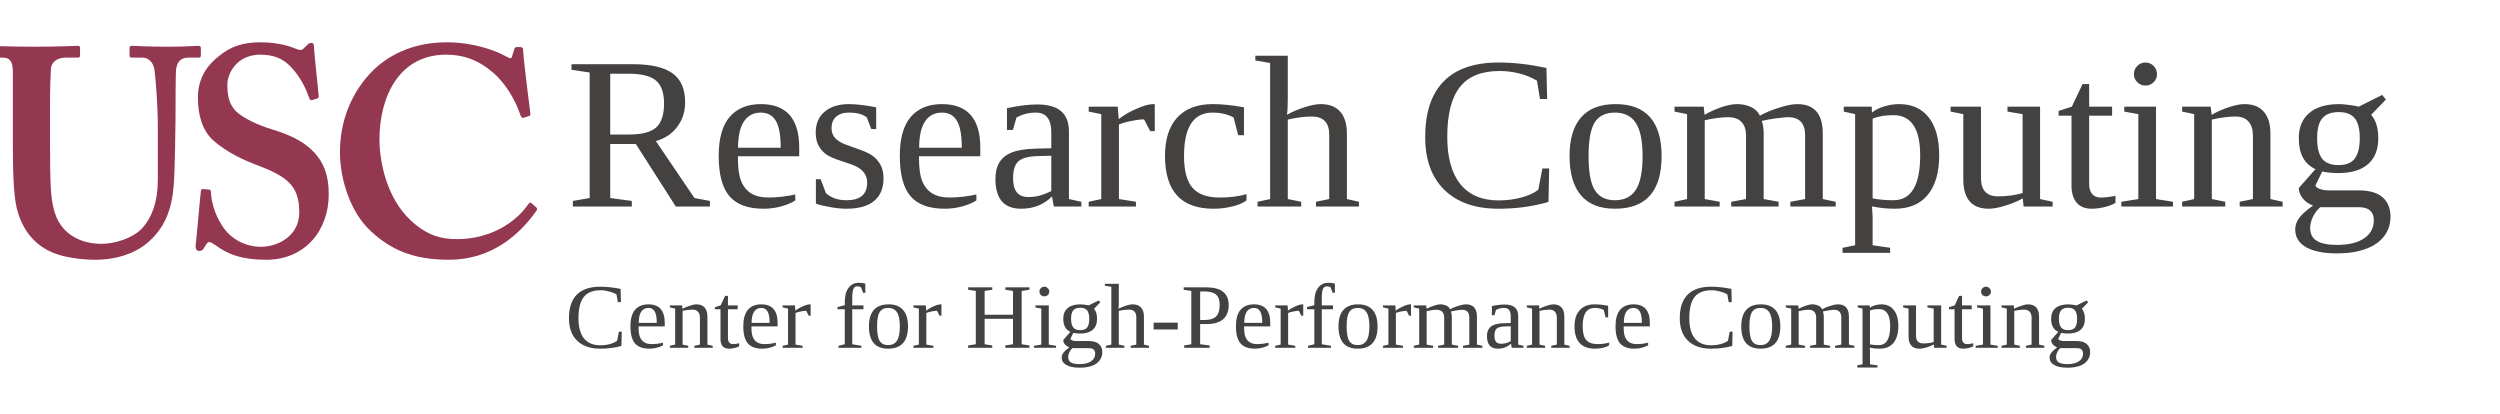
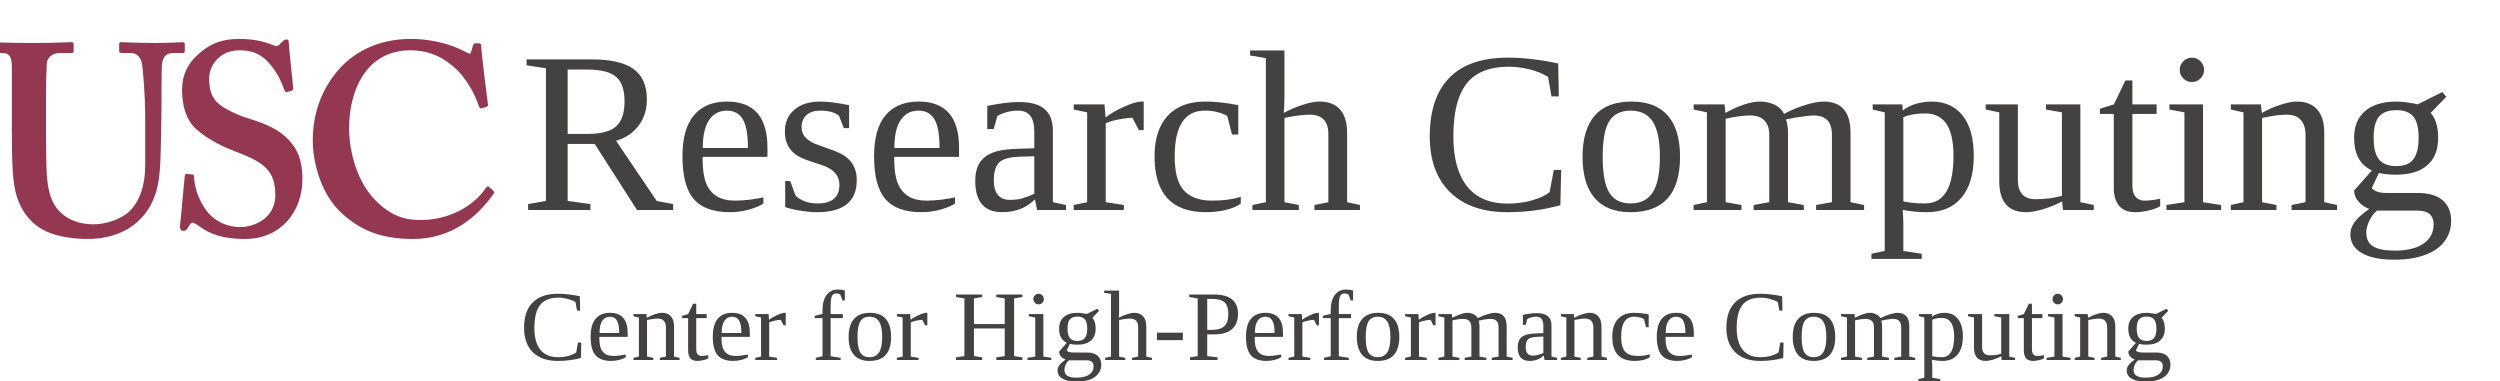
- <svg xmlns="http://www.w3.org/2000/svg" version="1.1" class="logo-usc" x="0px" y="0px" width="300" viewBox="48 0 230 38" preserveAspectRatio="xMaxYMin meet">
+ <svg xmlns="http://www.w3.org/2000/svg" version="1.1" class="logo-usc" x="0px" y="0px" width="300" viewBox="48 0 250 38" preserveAspectRatio="xMaxYMin meet">
  <path fill="#943750" d="M49.184,6.657c0-0.922-0.219-1.355-0.922-1.355h-1.246c-0.166,0-0.219-0.056-0.219-0.245V4.433  c0-0.162,0.053-0.217,0.271-0.217c0.271,0,1.572,0.082,4.174,0.082c2.277,0,3.578-0.082,3.906-0.082  c0.162,0,0.215,0.055,0.215,0.191v0.679c0,0.16-0.053,0.216-0.215,0.216h-1.141c-0.814,0-1.301,0.487-1.328,1.056  c-0.027,0.326-0.08,1.953-0.08,3.524v3.362c0,1.355,0.025,3.28,0.08,4.147c0.08,1.249,0.299,2.495,0.949,3.362  c0.922,1.246,2.385,1.68,3.686,1.68c1.246,0,2.766-0.489,3.633-1.3c1.031-1.03,1.572-2.601,1.572-4.582v-4.878  c0-2.171-0.217-4.557-0.299-5.178c-0.082-0.706-0.514-1.193-1.111-1.193h-0.975c-0.162,0-0.217-0.082-0.217-0.191V4.433  c0-0.162,0.055-0.217,0.217-0.217c0.271,0,1.518,0.082,3.307,0.082c1.682,0,2.549-0.082,2.766-0.082  c0.244,0,0.271,0.082,0.271,0.217v0.624c0,0.163-0.027,0.245-0.164,0.245H65.34c-0.977,0-1.086,0.758-1.139,1.056  c-0.053,0.326-0.053,4.121-0.053,4.474c0,0.379-0.057,5.096-0.164,6.181c-0.164,2.222-0.814,3.902-2.277,5.204  c-1.139,1.03-2.875,1.68-4.934,1.68c-1.303,0-2.873-0.216-3.904-0.65c-1.572-0.651-2.656-1.896-3.199-3.632  c-0.379-1.193-0.486-2.983-0.486-6.536V6.657z" />
  <path fill="#943750" d="M67.238,17.445c0.107,0,0.162,0.056,0.162,0.218c0.057,0.867,0.271,1.897,1.031,3.091  c0.812,1.3,2.223,1.951,3.578,1.951c1.463,0,3.523-0.922,3.523-3.171c0-2.494-1.139-3.31-4.012-4.393  c-0.867-0.325-2.656-1.085-3.957-2.276c-0.922-0.87-1.355-2.224-1.355-3.877c0-1.519,0.596-2.765,1.896-3.797  c1.086-0.919,2.279-1.3,3.85-1.3c1.789,0,2.873,0.432,3.416,0.65c0.271,0.11,0.434,0.054,0.568-0.081l0.354-0.352  c0.107-0.108,0.217-0.161,0.379-0.161c0.164,0,0.219,0.161,0.219,0.431c0,0.435,0.432,4.229,0.432,4.502  c0,0.108-0.053,0.162-0.164,0.189l-0.432,0.137c-0.109,0.026-0.217,0-0.27-0.164c-0.273-0.76-0.707-1.844-1.682-2.873  c-0.705-0.759-1.574-1.14-2.82-1.14c-2.168,0-3.035,1.735-3.035,2.738c0,0.922,0.105,1.735,0.758,2.44  c0.707,0.706,2.223,1.355,3.307,1.681c1.572,0.489,2.875,1.031,3.906,2.115c0.865,0.922,1.354,2.059,1.354,3.878  c0,3.306-2.168,6.016-5.746,6.016c-2.225,0-3.525-0.488-4.609-1.301c-0.324-0.218-0.488-0.326-0.65-0.326s-0.271,0.217-0.434,0.488  c-0.162,0.273-0.27,0.327-0.488,0.327c-0.215,0-0.324-0.162-0.324-0.434c0.053-0.327,0.434-4.72,0.486-5.043  c0.029-0.164,0.057-0.217,0.164-0.217L67.238,17.445z" />
  <path fill="#943750" d="M97.33,19.072c0.08,0.082,0.107,0.163,0.055,0.27c-1.629,2.333-4.23,4.555-8.08,4.555  c-3.469,0-5.42-1.031-7.102-2.549c-2.006-1.788-2.926-4.933-2.926-7.318c0-2.657,0.867-5.205,2.764-7.265  c1.463-1.572,3.795-2.873,7.047-2.873c2.494,0,4.5,0.759,5.477,1.301c0.379,0.217,0.488,0.217,0.543,0l0.215-0.706  c0.055-0.161,0.109-0.161,0.434-0.161c0.326,0,0.381,0.053,0.381,0.434c0,0.488,0.543,4.824,0.65,5.637  c0.027,0.163,0,0.245-0.107,0.273l-0.516,0.162c-0.137,0.053-0.217-0.055-0.299-0.271c-0.326-0.976-0.975-2.33-2.113-3.524  c-1.193-1.139-2.604-2.007-4.717-2.007c-4.338,0-6.127,3.904-6.127,7.808c0,1.68,0.488,4.879,2.492,7.048  c1.791,1.897,3.363,2.114,4.664,2.114c2.98,0,5.34-1.489,6.48-3.143c0.135-0.191,0.242-0.271,0.324-0.191L97.33,19.072z" />
-   <text x="100" y="19" fill="#444141" font-size="20px">Research Computing</text>
-   <text x="100" y="32" fill="#444141" font-size="8.5px">Center for High-Performance Computing</text>
+   <text x="100" y="21" fill="#444141" font-size="23px">Research Computing</text>
+   <text x="100" y="36" fill="#444141" font-size="10px">Center for High-Performance Computing</text>
</svg>
